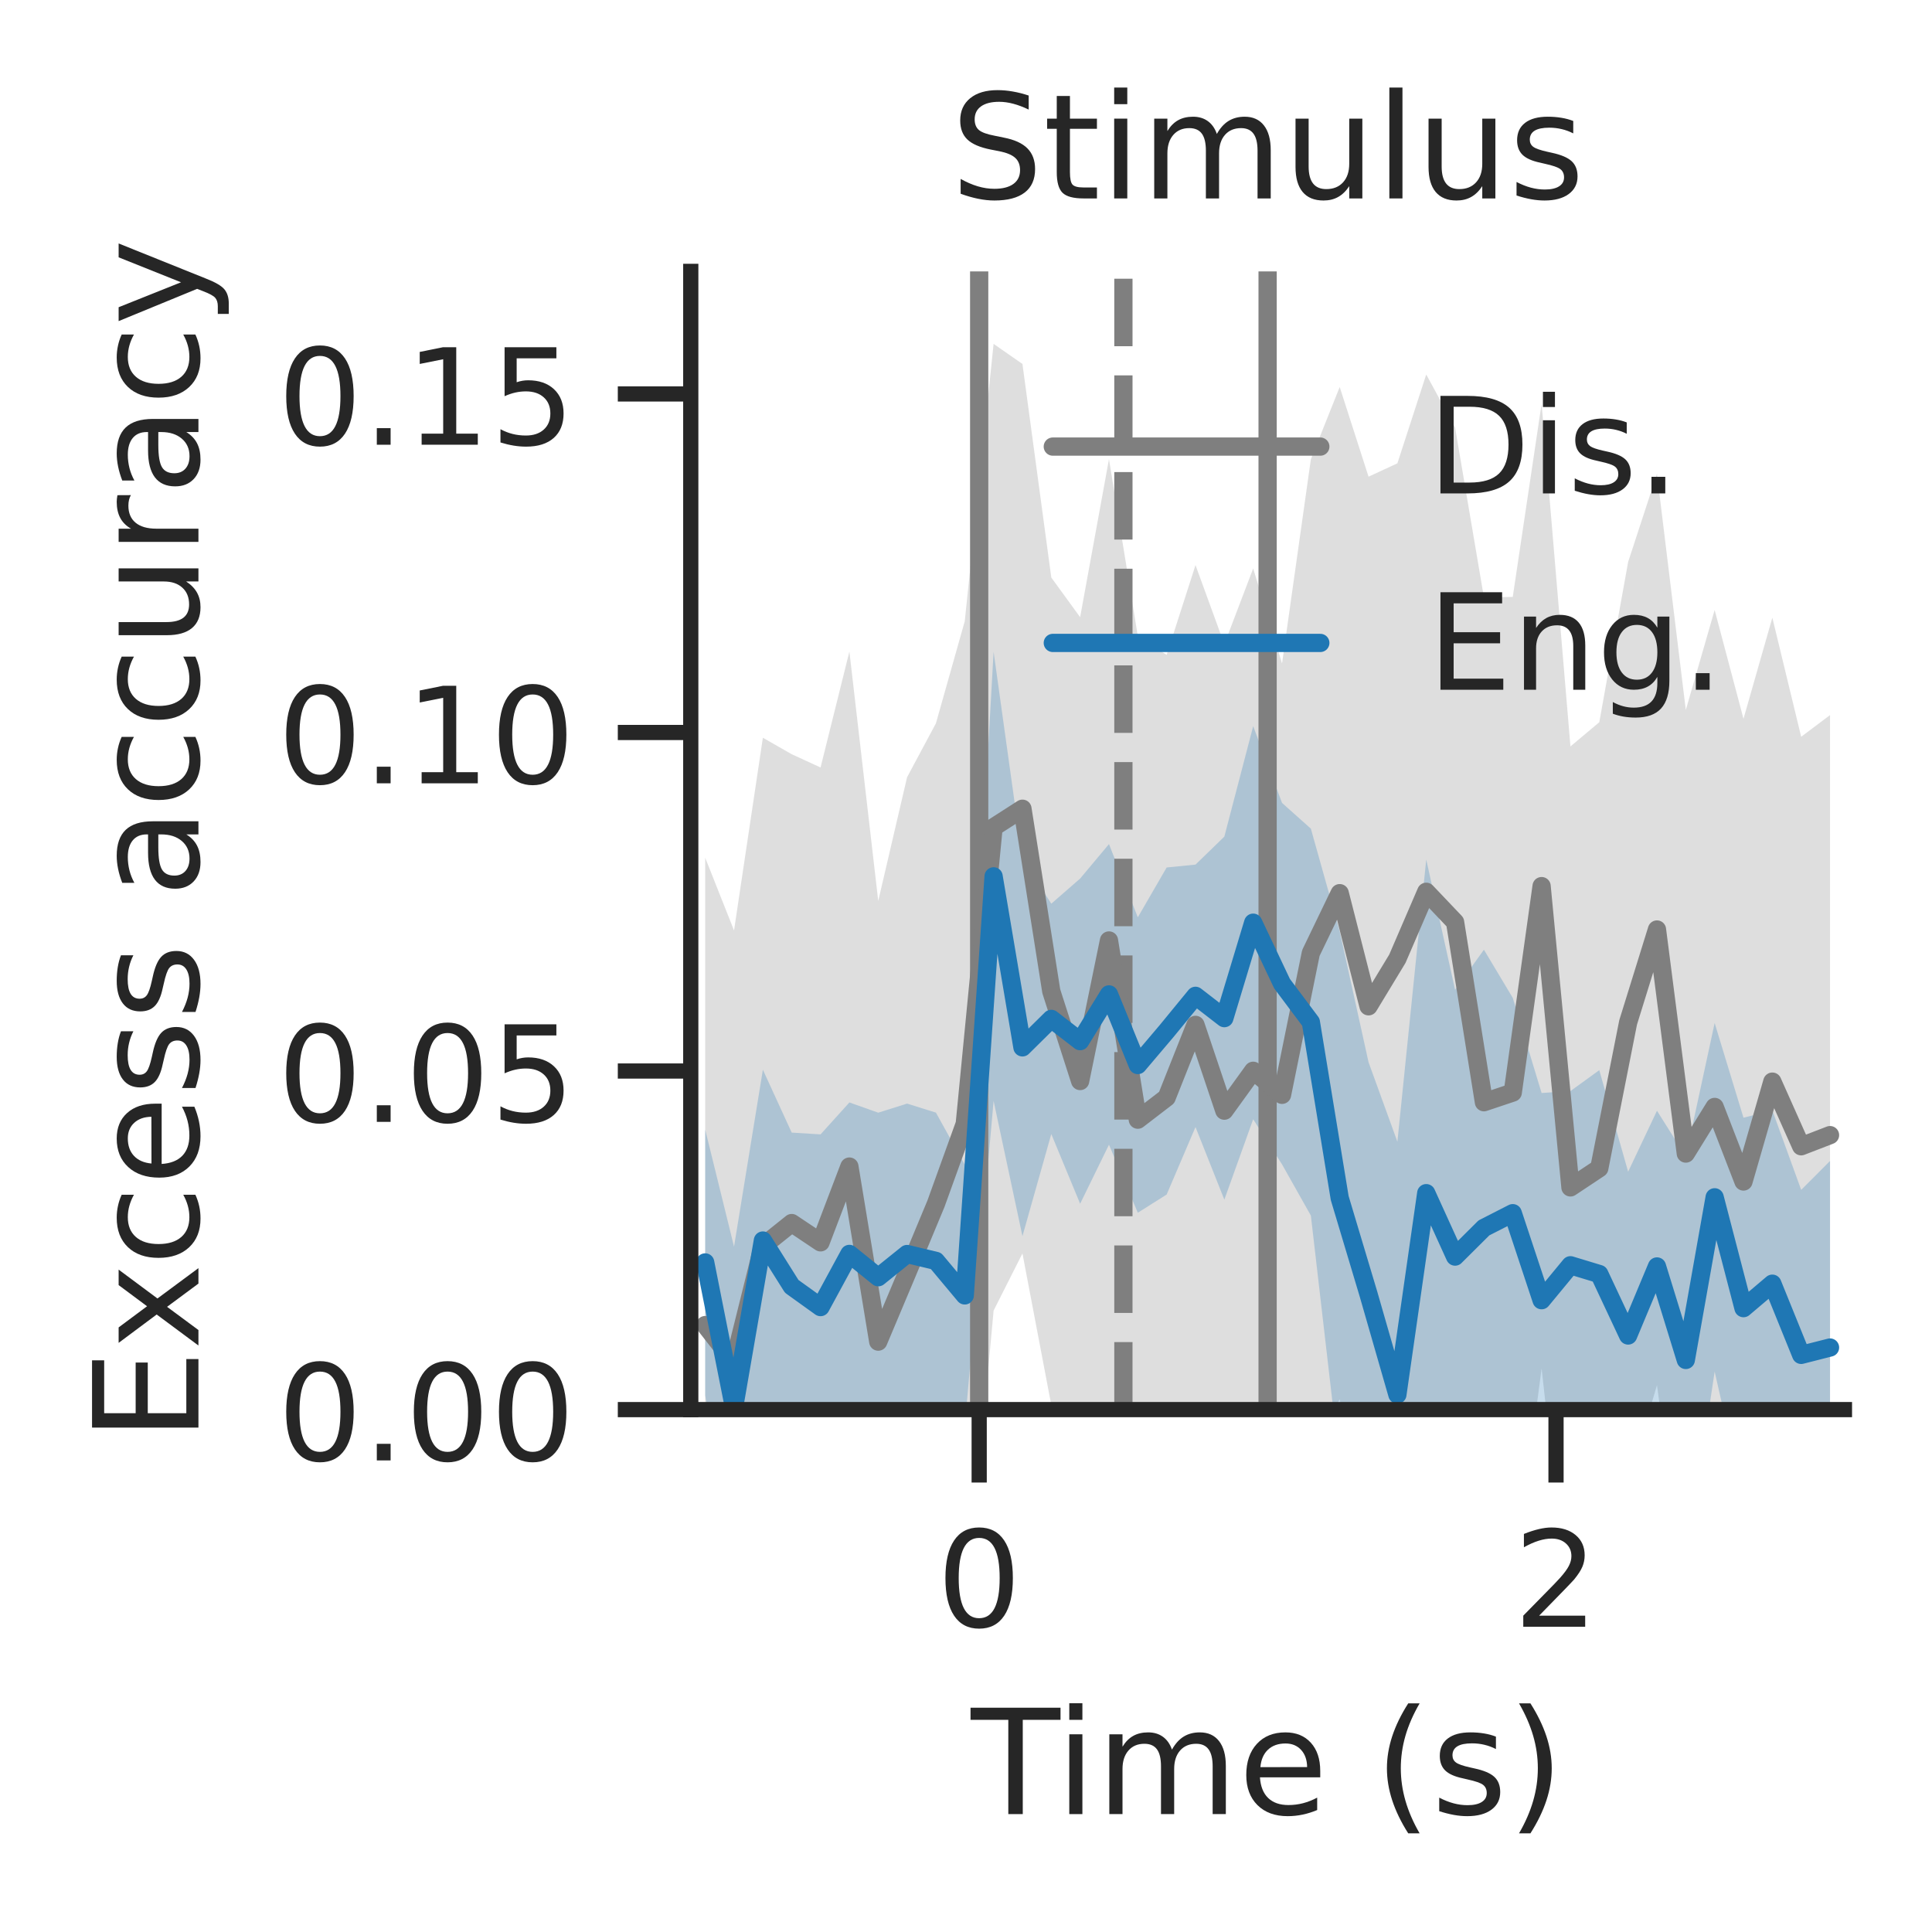
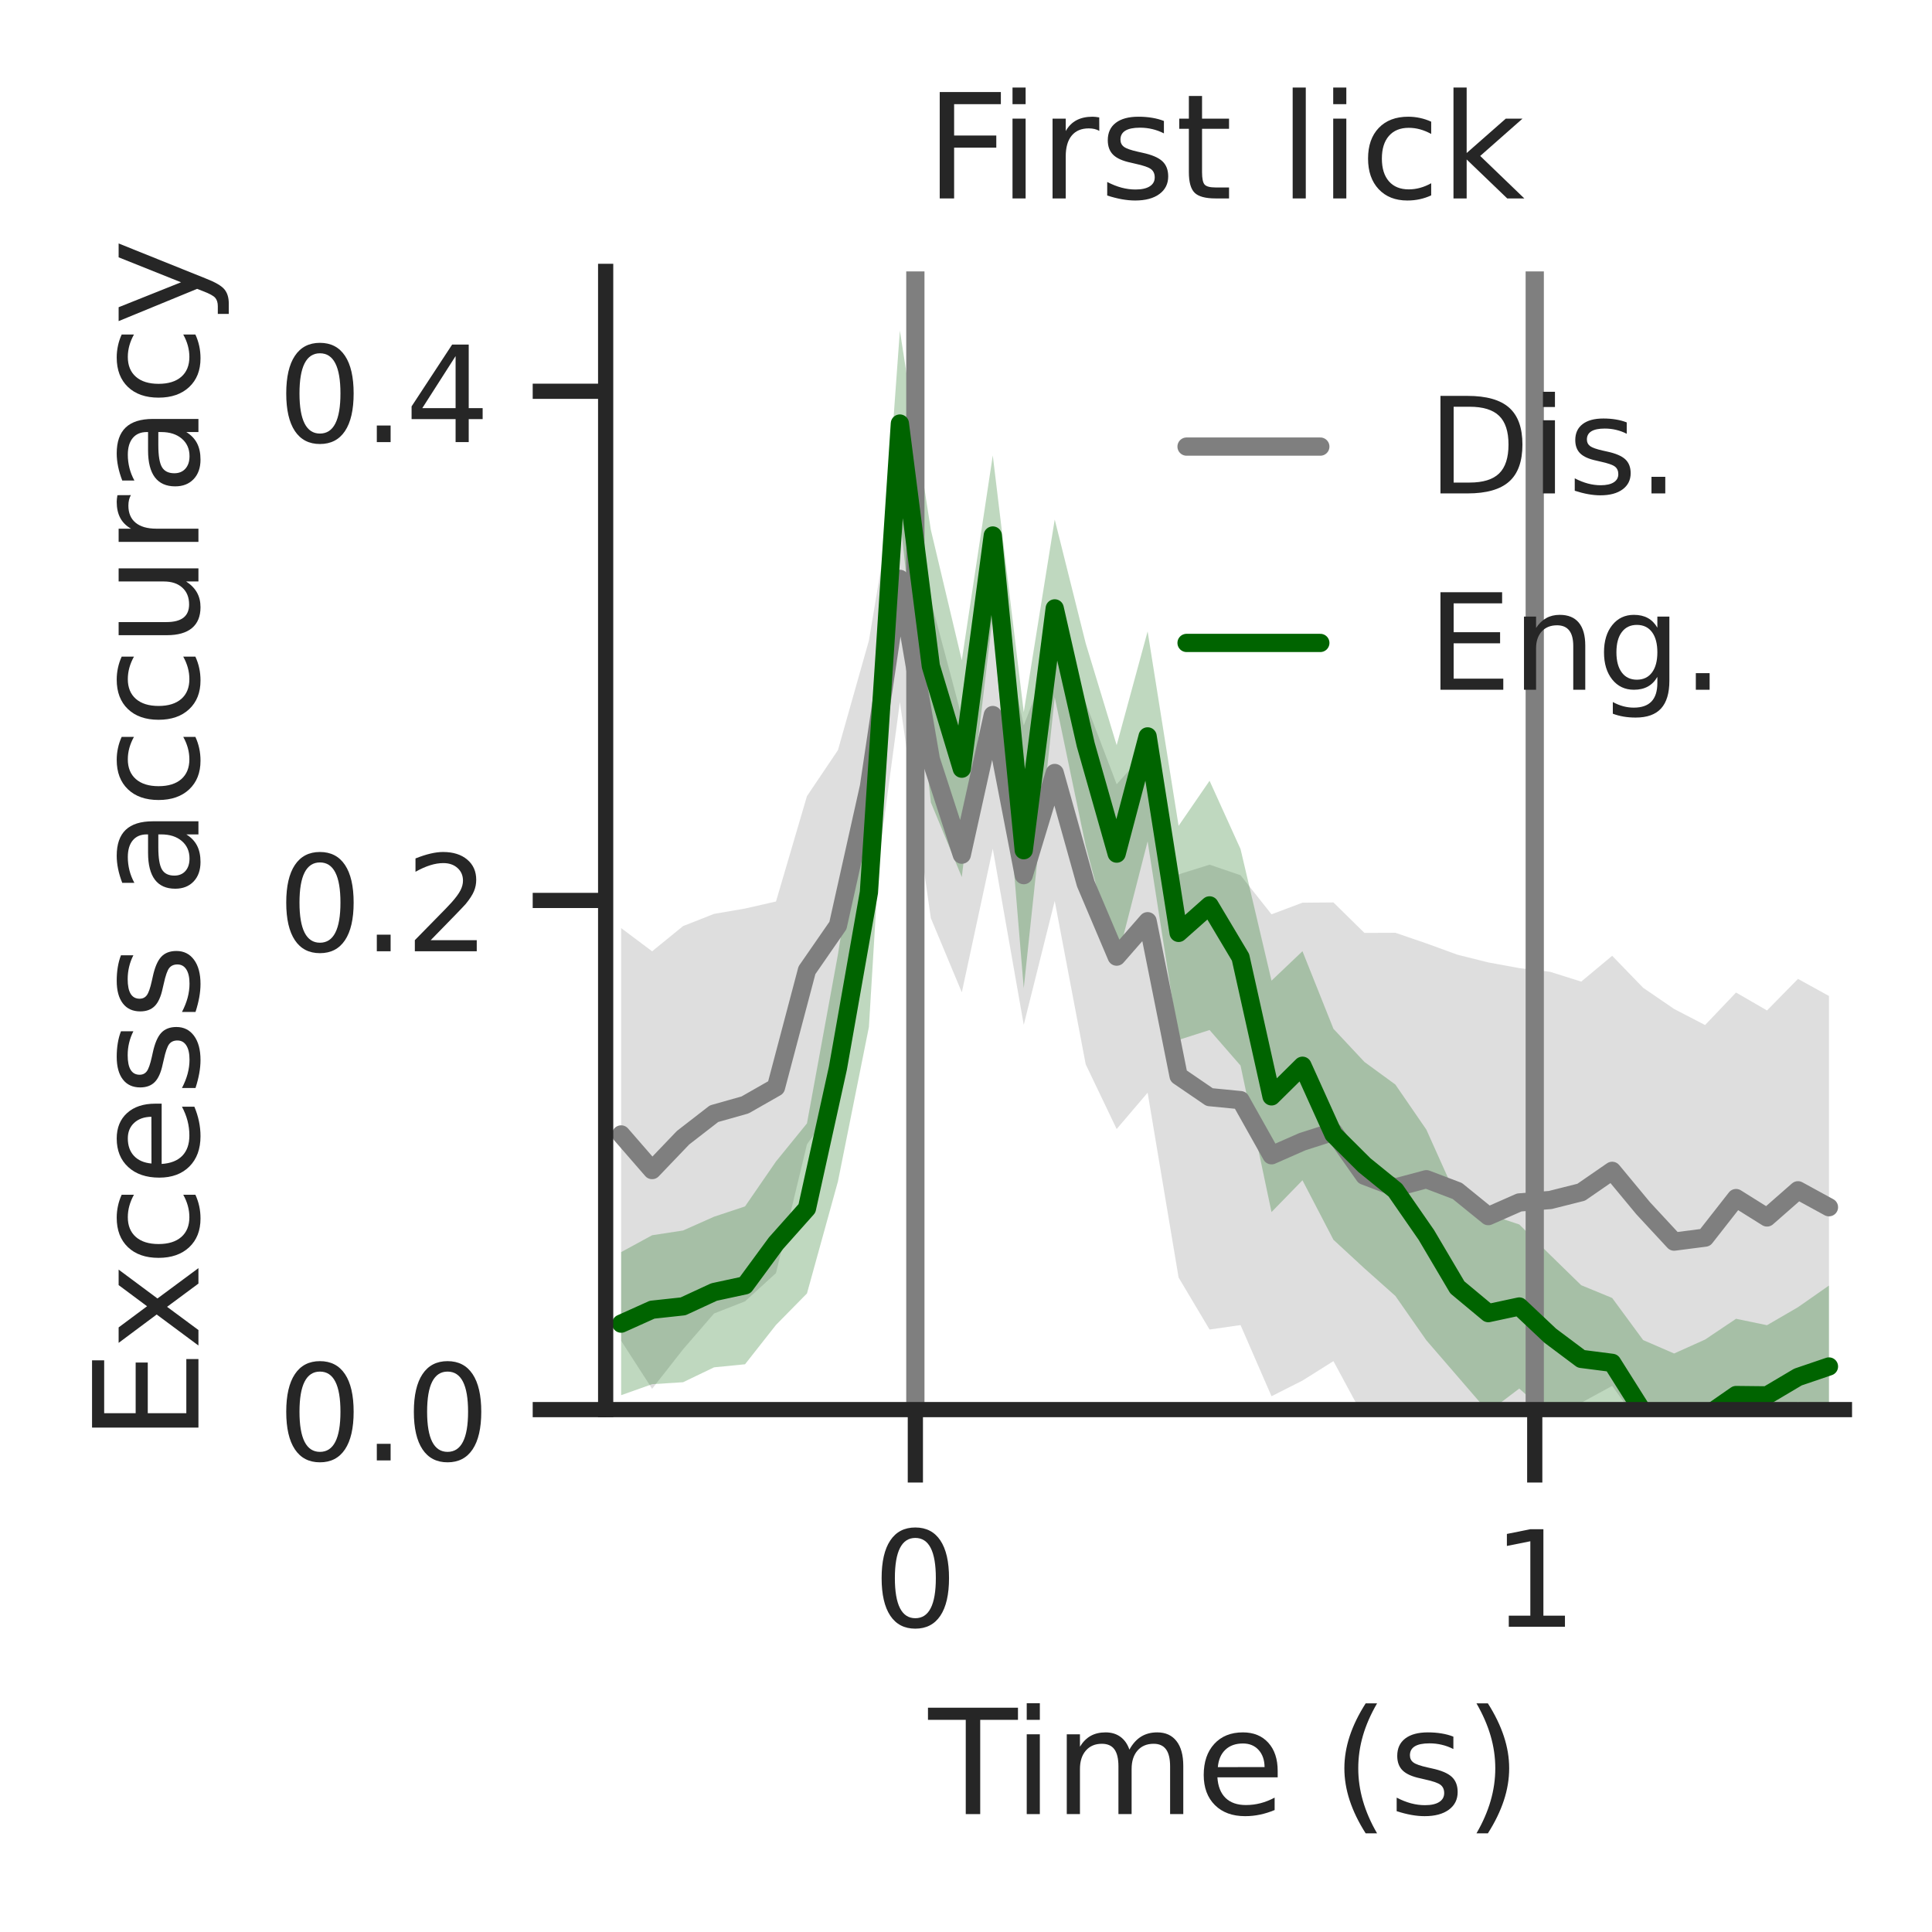
<svg xmlns="http://www.w3.org/2000/svg" xmlns:xlink="http://www.w3.org/1999/xlink" width="158.88pt" height="158.88pt" viewBox="0 0 158.88 158.88" version="1.1">
  <defs>
    <style type="text/css">*{stroke-linejoin: round; stroke-linecap: butt}</style>
  </defs>
  <g id="figure_1">
    <g id="patch_1">
      <path d="M 0 158.88  L 158.88 158.88  L 158.88 0  L 0 0  z " style="fill: #ffffff" />
    </g>
    <g id="axes_1">
      <g id="patch_2">
-         <path d="M 56.806 115.92  L 151.68 115.92  L 151.68 22.318  L 56.806 22.318  z " style="fill: #ffffff" />
+         <path d="M 49.807 115.92  L 151.68 115.92  L 151.68 22.318  L 49.807 22.318  z " style="fill: #ffffff" />
      </g>
      <g id="matplotlib.axis_1">
        <g id="xtick_1">
          <g id="line2d_1">
            <defs>
-               <path id="m1f4d0ebee4" d="M 0 0  L 0 6  " style="stroke: #262626; stroke-width: 1.25" />
-             </defs>
-             <g>
-               <use xlink:href="#m1f4d0ebee4" x="80.524" y="115.92" style="fill: #262626; stroke: #262626; stroke-width: 1.25" />
+               <path id="md391e6b857" d="M 0 0  L 0 6  " style="stroke: #262626; stroke-width: 1.25" />
+             </defs>
+             <g>
+               <use xlink:href="#md391e6b857" x="75.275" y="115.92" style="fill: #262626; stroke: #262626; stroke-width: 1.25" />
            </g>
          </g>
          <g id="text_1">
-             <g style="fill: #262626" transform="translate(77.02496 133.7781) scale(0.11 -0.11)">
+             <g style="fill: #262626" transform="translate(71.7759 133.7781) scale(0.11 -0.11)">
              <defs>
                <path id="DejaVuSans-30" d="M 2034 4250  Q 1547 4250 1301 3770  Q 1056 3291 1056 2328  Q 1056 1369 1301 889  Q 1547 409 2034 409  Q 2525 409 2770 889  Q 3016 1369 3016 2328  Q 3016 3291 2770 3770  Q 2525 4250 2034 4250  z M 2034 4750  Q 2819 4750 3233 4129  Q 3647 3509 3647 2328  Q 3647 1150 3233 529  Q 2819 -91 2034 -91  Q 1250 -91 836 529  Q 422 1150 422 2328  Q 422 3509 836 4129  Q 1250 4750 2034 4750  z " transform="scale(0.015625)" />
              </defs>
              <use xlink:href="#DejaVuSans-30" />
            </g>
          </g>
        </g>
        <g id="xtick_2">
          <g id="line2d_2">
            <g>
-               <use xlink:href="#m1f4d0ebee4" x="127.961" y="115.92" style="fill: #262626; stroke: #262626; stroke-width: 1.25" />
+               <use xlink:href="#md391e6b857" x="126.211" y="115.92" style="fill: #262626; stroke: #262626; stroke-width: 1.25" />
            </g>
          </g>
          <g id="text_2">
-             <g style="fill: #262626" transform="translate(124.4617 133.7781) scale(0.11 -0.11)">
-               <defs>
-                 <path id="DejaVuSans-32" d="M 1228 531  L 3431 531  L 3431 0  L 469 0  L 469 531  Q 828 903 1448 1529  Q 2069 2156 2228 2338  Q 2531 2678 2651 2914  Q 2772 3150 2772 3378  Q 2772 3750 2511 3984  Q 2250 4219 1831 4219  Q 1534 4219 1204 4116  Q 875 4013 500 3803  L 500 4441  Q 881 4594 1212 4672  Q 1544 4750 1819 4750  Q 2544 4750 2975 4387  Q 3406 4025 3406 3419  Q 3406 3131 3298 2873  Q 3191 2616 2906 2266  Q 2828 2175 2409 1742  Q 1991 1309 1228 531  z " transform="scale(0.015625)" />
-               </defs>
-               <use xlink:href="#DejaVuSans-32" />
+             <g style="fill: #262626" transform="translate(122.7121 133.7781) scale(0.11 -0.11)">
+               <defs>
+                 <path id="DejaVuSans-31" d="M 794 531  L 1825 531  L 1825 4091  L 703 3866  L 703 4441  L 1819 4666  L 2450 4666  L 2450 531  L 3481 531  L 3481 0  L 794 0  L 794 531  z " transform="scale(0.015625)" />
+               </defs>
+               <use xlink:href="#DejaVuSans-31" />
            </g>
          </g>
        </g>
        <g id="text_3">
-           <g style="fill: #262626" transform="translate(79.84804 149.1839) scale(0.12 -0.12)">
+           <g style="fill: #262626" transform="translate(76.34867 149.1839) scale(0.12 -0.12)">
            <defs>
              <path id="DejaVuSans-54" d="M -19 4666  L 3928 4666  L 3928 4134  L 2272 4134  L 2272 0  L 1638 0  L 1638 4134  L -19 4134  L -19 4666  z " transform="scale(0.015625)" />
              <path id="DejaVuSans-69" d="M 603 3500  L 1178 3500  L 1178 0  L 603 0  L 603 3500  z M 603 4863  L 1178 4863  L 1178 4134  L 603 4134  L 603 4863  z " transform="scale(0.015625)" />
              <path id="DejaVuSans-6d" d="M 3328 2828  Q 3544 3216 3844 3400  Q 4144 3584 4550 3584  Q 5097 3584 5394 3201  Q 5691 2819 5691 2113  L 5691 0  L 5113 0  L 5113 2094  Q 5113 2597 4934 2840  Q 4756 3084 4391 3084  Q 3944 3084 3684 2787  Q 3425 2491 3425 1978  L 3425 0  L 2847 0  L 2847 2094  Q 2847 2600 2669 2842  Q 2491 3084 2119 3084  Q 1678 3084 1418 2786  Q 1159 2488 1159 1978  L 1159 0  L 581 0  L 581 3500  L 1159 3500  L 1159 2956  Q 1356 3278 1631 3431  Q 1906 3584 2284 3584  Q 2666 3584 2933 3390  Q 3200 3197 3328 2828  z " transform="scale(0.015625)" />
              <path id="DejaVuSans-65" d="M 3597 1894  L 3597 1613  L 953 1613  Q 991 1019 1311 708  Q 1631 397 2203 397  Q 2534 397 2845 478  Q 3156 559 3463 722  L 3463 178  Q 3153 47 2828 -22  Q 2503 -91 2169 -91  Q 1331 -91 842 396  Q 353 884 353 1716  Q 353 2575 817 3079  Q 1281 3584 2069 3584  Q 2775 3584 3186 3129  Q 3597 2675 3597 1894  z M 3022 2063  Q 3016 2534 2758 2815  Q 2500 3097 2075 3097  Q 1594 3097 1305 2825  Q 1016 2553 972 2059  L 3022 2063  z " transform="scale(0.015625)" />
              <path id="DejaVuSans-20" transform="scale(0.015625)" />
              <path id="DejaVuSans-28" d="M 1984 4856  Q 1566 4138 1362 3434  Q 1159 2731 1159 2009  Q 1159 1288 1364 580  Q 1569 -128 1984 -844  L 1484 -844  Q 1016 -109 783 600  Q 550 1309 550 2009  Q 550 2706 781 3412  Q 1013 4119 1484 4856  L 1984 4856  z " transform="scale(0.015625)" />
              <path id="DejaVuSans-73" d="M 2834 3397  L 2834 2853  Q 2591 2978 2328 3040  Q 2066 3103 1784 3103  Q 1356 3103 1142 2972  Q 928 2841 928 2578  Q 928 2378 1081 2264  Q 1234 2150 1697 2047  L 1894 2003  Q 2506 1872 2764 1633  Q 3022 1394 3022 966  Q 3022 478 2636 193  Q 2250 -91 1575 -91  Q 1294 -91 989 -36  Q 684 19 347 128  L 347 722  Q 666 556 975 473  Q 1284 391 1588 391  Q 1994 391 2212 530  Q 2431 669 2431 922  Q 2431 1156 2273 1281  Q 2116 1406 1581 1522  L 1381 1569  Q 847 1681 609 1914  Q 372 2147 372 2553  Q 372 3047 722 3315  Q 1072 3584 1716 3584  Q 2034 3584 2315 3537  Q 2597 3491 2834 3397  z " transform="scale(0.015625)" />
              <path id="DejaVuSans-29" d="M 513 4856  L 1013 4856  Q 1481 4119 1714 3412  Q 1947 2706 1947 2009  Q 1947 1309 1714 600  Q 1481 -109 1013 -844  L 513 -844  Q 928 -128 1133 580  Q 1338 1288 1338 2009  Q 1338 2731 1133 3434  Q 928 4138 513 4856  z " transform="scale(0.015625)" />
            </defs>
            <use xlink:href="#DejaVuSans-54" />
            <use xlink:href="#DejaVuSans-69" transform="translate(57.95898 0)" />
            <use xlink:href="#DejaVuSans-6d" transform="translate(85.74219 0)" />
            <use xlink:href="#DejaVuSans-65" transform="translate(183.1543 0)" />
            <use xlink:href="#DejaVuSans-20" transform="translate(244.6777 0)" />
            <use xlink:href="#DejaVuSans-28" transform="translate(276.4648 0)" />
            <use xlink:href="#DejaVuSans-73" transform="translate(315.4785 0)" />
            <use xlink:href="#DejaVuSans-29" transform="translate(367.5781 0)" />
          </g>
        </g>
      </g>
      <g id="matplotlib.axis_2">
        <g id="ytick_1">
          <g id="line2d_3">
            <defs>
-               <path id="m18b8940dee" d="M 0 0  L -6 0  " style="stroke: #262626; stroke-width: 1.25" />
-             </defs>
-             <g>
-               <use xlink:href="#m18b8940dee" x="56.806" y="115.92" style="fill: #262626; stroke: #262626; stroke-width: 1.25" />
+               <path id="mc7478ef26b" d="M 0 0  L -6 0  " style="stroke: #262626; stroke-width: 1.25" />
+             </defs>
+             <g>
+               <use xlink:href="#mc7478ef26b" x="49.807" y="115.92" style="fill: #262626; stroke: #262626; stroke-width: 1.25" />
            </g>
          </g>
          <g id="text_4">
            <g style="fill: #262626" transform="translate(22.81375 120.099) scale(0.11 -0.11)">
              <defs>
                <path id="DejaVuSans-2e" d="M 684 794  L 1344 794  L 1344 0  L 684 0  L 684 794  z " transform="scale(0.015625)" />
              </defs>
              <use xlink:href="#DejaVuSans-30" />
              <use xlink:href="#DejaVuSans-2e" transform="translate(63.62305 0)" />
              <use xlink:href="#DejaVuSans-30" transform="translate(95.41016 0)" />
-               <use xlink:href="#DejaVuSans-30" transform="translate(159.0332 0)" />
            </g>
          </g>
        </g>
        <g id="ytick_2">
          <g id="line2d_4">
            <g>
-               <use xlink:href="#m18b8940dee" x="56.806" y="88.078" style="fill: #262626; stroke: #262626; stroke-width: 1.25" />
+               <use xlink:href="#mc7478ef26b" x="49.807" y="74.049" style="fill: #262626; stroke: #262626; stroke-width: 1.25" />
            </g>
          </g>
          <g id="text_5">
-             <g style="fill: #262626" transform="translate(22.81375 92.25722) scale(0.11 -0.11)">
-               <defs>
-                 <path id="DejaVuSans-35" d="M 691 4666  L 3169 4666  L 3169 4134  L 1269 4134  L 1269 2991  Q 1406 3038 1543 3061  Q 1681 3084 1819 3084  Q 2600 3084 3056 2656  Q 3513 2228 3513 1497  Q 3513 744 3044 326  Q 2575 -91 1722 -91  Q 1428 -91 1123 -41  Q 819 9 494 109  L 494 744  Q 775 591 1075 516  Q 1375 441 1709 441  Q 2250 441 2565 725  Q 2881 1009 2881 1497  Q 2881 1984 2565 2268  Q 2250 2553 1709 2553  Q 1456 2553 1204 2497  Q 953 2441 691 2322  L 691 4666  z " transform="scale(0.015625)" />
+             <g style="fill: #262626" transform="translate(22.81375 78.22825) scale(0.11 -0.11)">
+               <defs>
+                 <path id="DejaVuSans-32" d="M 1228 531  L 3431 531  L 3431 0  L 469 0  L 469 531  Q 828 903 1448 1529  Q 2069 2156 2228 2338  Q 2531 2678 2651 2914  Q 2772 3150 2772 3378  Q 2772 3750 2511 3984  Q 2250 4219 1831 4219  Q 1534 4219 1204 4116  Q 875 4013 500 3803  L 500 4441  Q 881 4594 1212 4672  Q 1544 4750 1819 4750  Q 2544 4750 2975 4387  Q 3406 4025 3406 3419  Q 3406 3131 3298 2873  Q 3191 2616 2906 2266  Q 2828 2175 2409 1742  Q 1991 1309 1228 531  z " transform="scale(0.015625)" />
              </defs>
              <use xlink:href="#DejaVuSans-30" />
              <use xlink:href="#DejaVuSans-2e" transform="translate(63.62305 0)" />
-               <use xlink:href="#DejaVuSans-30" transform="translate(95.41016 0)" />
-               <use xlink:href="#DejaVuSans-35" transform="translate(159.0332 0)" />
+               <use xlink:href="#DejaVuSans-32" transform="translate(95.41016 0)" />
            </g>
          </g>
        </g>
        <g id="ytick_3">
          <g id="line2d_5">
            <g>
-               <use xlink:href="#m18b8940dee" x="56.806" y="60.236" style="fill: #262626; stroke: #262626; stroke-width: 1.25" />
+               <use xlink:href="#mc7478ef26b" x="49.807" y="32.178" style="fill: #262626; stroke: #262626; stroke-width: 1.25" />
            </g>
          </g>
          <g id="text_6">
-             <g style="fill: #262626" transform="translate(22.81375 64.41546) scale(0.11 -0.11)">
-               <defs>
-                 <path id="DejaVuSans-31" d="M 794 531  L 1825 531  L 1825 4091  L 703 3866  L 703 4441  L 1819 4666  L 2450 4666  L 2450 531  L 3481 531  L 3481 0  L 794 0  L 794 531  z " transform="scale(0.015625)" />
+             <g style="fill: #262626" transform="translate(22.81375 36.35753) scale(0.11 -0.11)">
+               <defs>
+                 <path id="DejaVuSans-34" d="M 2419 4116  L 825 1625  L 2419 1625  L 2419 4116  z M 2253 4666  L 3047 4666  L 3047 1625  L 3713 1625  L 3713 1100  L 3047 1100  L 3047 0  L 2419 0  L 2419 1100  L 313 1100  L 313 1709  L 2253 4666  z " transform="scale(0.015625)" />
              </defs>
              <use xlink:href="#DejaVuSans-30" />
              <use xlink:href="#DejaVuSans-2e" transform="translate(63.62305 0)" />
-               <use xlink:href="#DejaVuSans-31" transform="translate(95.41016 0)" />
-               <use xlink:href="#DejaVuSans-30" transform="translate(159.0332 0)" />
-             </g>
-           </g>
-         </g>
-         <g id="ytick_4">
-           <g id="line2d_6">
-             <g>
-               <use xlink:href="#m18b8940dee" x="56.806" y="32.395" style="fill: #262626; stroke: #262626; stroke-width: 1.25" />
-             </g>
-           </g>
-           <g id="text_7">
-             <g style="fill: #262626" transform="translate(22.81375 36.5737) scale(0.11 -0.11)">
-               <use xlink:href="#DejaVuSans-30" />
-               <use xlink:href="#DejaVuSans-2e" transform="translate(63.62305 0)" />
-               <use xlink:href="#DejaVuSans-31" transform="translate(95.41016 0)" />
-               <use xlink:href="#DejaVuSans-35" transform="translate(159.0332 0)" />
-             </g>
-           </g>
-         </g>
-         <g id="text_8">
+               <use xlink:href="#DejaVuSans-34" transform="translate(95.41016 0)" />
+             </g>
+           </g>
+         </g>
+         <g id="text_7">
          <g style="fill: #262626" transform="translate(16.31812 118.5768) rotate(-90) scale(0.12 -0.12)">
            <defs>
              <path id="DejaVuSans-45" d="M 628 4666  L 3578 4666  L 3578 4134  L 1259 4134  L 1259 2753  L 3481 2753  L 3481 2222  L 1259 2222  L 1259 531  L 3634 531  L 3634 0  L 628 0  L 628 4666  z " transform="scale(0.015625)" />
              <path id="DejaVuSans-78" d="M 3513 3500  L 2247 1797  L 3578 0  L 2900 0  L 1881 1375  L 863 0  L 184 0  L 1544 1831  L 300 3500  L 978 3500  L 1906 2253  L 2834 3500  L 3513 3500  z " transform="scale(0.015625)" />
              <path id="DejaVuSans-63" d="M 3122 3366  L 3122 2828  Q 2878 2963 2633 3030  Q 2388 3097 2138 3097  Q 1578 3097 1268 2742  Q 959 2388 959 1747  Q 959 1106 1268 751  Q 1578 397 2138 397  Q 2388 397 2633 464  Q 2878 531 3122 666  L 3122 134  Q 2881 22 2623 -34  Q 2366 -91 2075 -91  Q 1284 -91 818 406  Q 353 903 353 1747  Q 353 2603 823 3093  Q 1294 3584 2113 3584  Q 2378 3584 2631 3529  Q 2884 3475 3122 3366  z " transform="scale(0.015625)" />
              <path id="DejaVuSans-61" d="M 2194 1759  Q 1497 1759 1228 1600  Q 959 1441 959 1056  Q 959 750 1161 570  Q 1363 391 1709 391  Q 2188 391 2477 730  Q 2766 1069 2766 1631  L 2766 1759  L 2194 1759  z M 3341 1997  L 3341 0  L 2766 0  L 2766 531  Q 2569 213 2275 61  Q 1981 -91 1556 -91  Q 1019 -91 701 211  Q 384 513 384 1019  Q 384 1609 779 1909  Q 1175 2209 1959 2209  L 2766 2209  L 2766 2266  Q 2766 2663 2505 2880  Q 2244 3097 1772 3097  Q 1472 3097 1187 3025  Q 903 2953 641 2809  L 641 3341  Q 956 3463 1253 3523  Q 1550 3584 1831 3584  Q 2591 3584 2966 3190  Q 3341 2797 3341 1997  z " transform="scale(0.015625)" />
              <path id="DejaVuSans-75" d="M 544 1381  L 544 3500  L 1119 3500  L 1119 1403  Q 1119 906 1312 657  Q 1506 409 1894 409  Q 2359 409 2629 706  Q 2900 1003 2900 1516  L 2900 3500  L 3475 3500  L 3475 0  L 2900 0  L 2900 538  Q 2691 219 2414 64  Q 2138 -91 1772 -91  Q 1169 -91 856 284  Q 544 659 544 1381  z M 1991 3584  L 1991 3584  z " transform="scale(0.015625)" />
              <path id="DejaVuSans-72" d="M 2631 2963  Q 2534 3019 2420 3045  Q 2306 3072 2169 3072  Q 1681 3072 1420 2755  Q 1159 2438 1159 1844  L 1159 0  L 581 0  L 581 3500  L 1159 3500  L 1159 2956  Q 1341 3275 1631 3429  Q 1922 3584 2338 3584  Q 2397 3584 2469 3576  Q 2541 3569 2628 3553  L 2631 2963  z " transform="scale(0.015625)" />
              <path id="DejaVuSans-79" d="M 2059 -325  Q 1816 -950 1584 -1140  Q 1353 -1331 966 -1331  L 506 -1331  L 506 -850  L 844 -850  Q 1081 -850 1212 -737  Q 1344 -625 1503 -206  L 1606 56  L 191 3500  L 800 3500  L 1894 763  L 2988 3500  L 3597 3500  L 2059 -325  z " transform="scale(0.015625)" />
            </defs>
            <use xlink:href="#DejaVuSans-45" />
            <use xlink:href="#DejaVuSans-78" transform="translate(63.18359 0)" />
            <use xlink:href="#DejaVuSans-63" transform="translate(120.6133 0)" />
            <use xlink:href="#DejaVuSans-65" transform="translate(175.5938 0)" />
            <use xlink:href="#DejaVuSans-73" transform="translate(237.1172 0)" />
            <use xlink:href="#DejaVuSans-73" transform="translate(289.2168 0)" />
            <use xlink:href="#DejaVuSans-20" transform="translate(341.3164 0)" />
            <use xlink:href="#DejaVuSans-61" transform="translate(373.1035 0)" />
            <use xlink:href="#DejaVuSans-63" transform="translate(434.3828 0)" />
            <use xlink:href="#DejaVuSans-63" transform="translate(489.3633 0)" />
            <use xlink:href="#DejaVuSans-75" transform="translate(544.3438 0)" />
            <use xlink:href="#DejaVuSans-72" transform="translate(607.7227 0)" />
            <use xlink:href="#DejaVuSans-61" transform="translate(648.8359 0)" />
            <use xlink:href="#DejaVuSans-63" transform="translate(710.1152 0)" />
            <use xlink:href="#DejaVuSans-79" transform="translate(765.0957 0)" />
          </g>
        </g>
      </g>
      <g id="FillBetweenPolyCollection_1">
-         <path d="M 57.992 70.535  L 57.992 147.403  L 60.364 147.497  L 62.736 144.287  L 65.107 139.135  L 67.479 141.214  L 69.851 138.285  L 72.223 146.572  L 74.595 145.47  L 76.967 138.511  L 79.338 133.764  L 81.71 107.777  L 84.082 103.079  L 86.454 115.547  L 88.826 127.045  L 91.198 116.922  L 93.569 131.846  L 95.941 126.658  L 98.313 122.09  L 100.685 129.694  L 103.057 129.363  L 105.429 125.504  L 107.8 118.974  L 110.172 115.075  L 112.544 126.307  L 114.916 119.576  L 117.288 115.874  L 119.66 116.509  L 122.032 132.154  L 124.403 130.612  L 126.775 112.533  L 129.147 133.91  L 131.519 132.75  L 133.891 121.942  L 136.263 113.913  L 138.634 131.343  L 141.006 131.896  L 143.378 135.212  L 145.75 127.101  L 148.122 127.939  L 150.494 127.889  L 150.494 58.806  L 150.494 58.806  L 148.122 60.589  L 145.75 50.797  L 143.378 59.111  L 141.006 50.164  L 138.634 58.385  L 136.263 38.964  L 133.891 46.214  L 131.519 59.393  L 129.147 61.384  L 126.775 33.207  L 124.403 49.086  L 122.032 49.133  L 119.66 35.154  L 117.288 30.798  L 114.916 38.103  L 112.544 39.201  L 110.172 31.826  L 107.8 37.768  L 105.429 54.561  L 103.057 46.748  L 100.685 52.979  L 98.313 46.474  L 95.941 53.855  L 93.569 52.31  L 91.198 37.759  L 88.826 50.755  L 86.454 47.494  L 84.082 29.932  L 81.71 28.279  L 79.338 51.088  L 76.967 59.484  L 74.595 63.916  L 72.223 74.088  L 69.851 53.582  L 67.479 63.115  L 65.107 62.024  L 62.736 60.668  L 60.364 76.517  L 57.992 70.535  z " clip-path="url(#p8d780cfa5c)" style="fill: #7f7f7f; fill-opacity: 0.25" />
+         <path d="M 51.081 76.321  L 51.081 110.26  L 53.627 114.211  L 56.174 110.962  L 58.721 108.017  L 61.268 107.019  L 63.815 104.695  L 66.361 94.109  L 68.908 90.531  L 71.455 76.738  L 74.002 57.733  L 76.549 75.503  L 79.095 81.606  L 81.642 69.798  L 84.189 84.278  L 86.736 74.09  L 89.283 87.523  L 91.83 92.848  L 94.376 89.858  L 96.923 105.057  L 99.47 109.336  L 102.017 108.968  L 104.564 114.821  L 107.11 113.534  L 109.657 111.933  L 112.204 116.658  L 114.751 118.602  L 117.298 116.368  L 119.844 117.377  L 122.391 120.869  L 124.938 118.156  L 127.485 117.447  L 130.032 115.361  L 132.578 113.972  L 135.125 117.485  L 137.672 121.236  L 140.219 119.258  L 142.766 115.429  L 145.312 117.139  L 147.859 115.271  L 150.406 116.649  L 150.406 81.905  L 150.406 81.905  L 147.859 80.5  L 145.312 83.097  L 142.766 81.621  L 140.219 84.295  L 137.672 82.974  L 135.125 81.231  L 132.578 78.601  L 130.032 80.724  L 127.485 79.92  L 124.938 79.613  L 122.391 79.146  L 119.844 78.508  L 117.298 77.58  L 114.751 76.708  L 112.204 76.718  L 109.657 74.213  L 107.11 74.234  L 104.564 75.19  L 102.017 71.975  L 99.47 71.107  L 96.923 71.905  L 94.376 61.656  L 91.83 64.491  L 89.283 57.806  L 86.736 53.043  L 84.189 59.658  L 81.642 47.806  L 79.095 58.963  L 76.549 49.385  L 74.002 37.473  L 71.455 52.68  L 68.908 61.69  L 66.361 65.472  L 63.815 74.136  L 61.268 74.715  L 58.721 75.154  L 56.174 76.157  L 53.627 78.232  L 51.081 76.321  z " clip-path="url(#pb089429d5c)" style="fill: #7f7f7f; fill-opacity: 0.25" />
      </g>
      <g id="FillBetweenPolyCollection_2">
-         <path d="M 57.992 92.89  L 57.992 114.744  L 60.364 129  L 62.736 116.06  L 65.107 118.43  L 67.479 121.69  L 69.851 115.574  L 72.223 118.563  L 74.595 115.495  L 76.967 115.886  L 79.338 117.28  L 81.71 90.537  L 84.082 101.655  L 86.454 93.26  L 88.826 98.991  L 91.198 94.136  L 93.569 99.731  L 95.941 98.234  L 98.313 92.684  L 100.685 98.655  L 103.057 92.041  L 105.429 95.754  L 107.8 99.964  L 110.172 120.455  L 112.544 125.528  L 114.916 135.482  L 117.288 125.558  L 119.66 125.276  L 122.032 123.852  L 124.403 117.474  L 126.775 123.962  L 129.147 118.376  L 131.519 121.535  L 133.891 123.295  L 136.263 116.952  L 138.634 128.57  L 141.006 112.793  L 143.378 123.236  L 145.75 119.815  L 148.122 124.988  L 150.494 126.158  L 150.494 95.472  L 150.494 95.472  L 148.122 97.85  L 145.75 91.314  L 143.378 91.916  L 141.006 84.128  L 138.634 95.103  L 136.263 91.344  L 133.891 96.357  L 131.519 88.005  L 129.147 89.724  L 126.775 89.883  L 124.403 82.06  L 122.032 78.101  L 119.66 81.396  L 117.288 70.684  L 114.916 93.888  L 112.544 87.353  L 110.172 76.593  L 107.8 68.145  L 105.429 66.028  L 103.057 59.715  L 100.685 68.799  L 98.313 71.102  L 95.941 71.338  L 93.569 75.436  L 91.198 69.415  L 88.826 72.248  L 86.454 74.316  L 84.082 70.606  L 81.71 53.599  L 79.338 95.778  L 76.967 91.497  L 74.595 90.755  L 72.223 91.502  L 69.851 90.661  L 67.479 93.287  L 65.107 93.14  L 62.736 87.971  L 60.364 102.52  L 57.992 92.89  z " clip-path="url(#p8d780cfa5c)" style="fill: #1f77b4; fill-opacity: 0.25" />
+         <path d="M 51.081 102.968  L 51.081 114.734  L 53.627 113.829  L 56.174 113.668  L 58.721 112.444  L 61.268 112.192  L 63.815 108.956  L 66.361 106.368  L 68.908 97.162  L 71.455 84.457  L 74.002 42.471  L 76.549 65.987  L 79.095 72.127  L 81.642 50.621  L 84.189 81.263  L 86.736 57.339  L 89.283 69.561  L 91.83 79.116  L 94.376 69.193  L 96.923 85.519  L 99.47 84.705  L 102.017 87.629  L 104.564 99.676  L 107.11 97.062  L 109.657 101.954  L 112.204 104.305  L 114.751 106.575  L 117.298 110.221  L 119.844 113.168  L 122.391 116.12  L 124.938 114.189  L 127.485 116.477  L 130.032 117.808  L 132.578 117.412  L 135.125 122.031  L 137.672 124.621  L 140.219 122.824  L 142.766 120.994  L 145.312 120.519  L 147.859 118.983  L 150.406 119.029  L 150.406 105.719  L 150.406 105.719  L 147.859 107.498  L 145.312 108.98  L 142.766 108.451  L 140.219 110.16  L 137.672 111.305  L 135.125 110.201  L 132.578 106.739  L 130.032 105.691  L 127.485 103.206  L 124.938 100.694  L 122.391 99.853  L 119.844 98.567  L 117.298 92.895  L 114.751 89.191  L 112.204 87.328  L 109.657 84.605  L 107.11 78.224  L 104.564 80.646  L 102.017 69.824  L 99.47 64.208  L 96.923 67.914  L 94.376 51.924  L 91.83 61.28  L 89.283 52.902  L 86.736 42.723  L 84.189 58.572  L 81.642 37.452  L 79.095 54.301  L 76.549 43.572  L 74.002 27.19  L 71.455 62.322  L 68.908 78.497  L 66.361 92.383  L 63.815 95.514  L 61.268 99.211  L 58.721 100.057  L 56.174 101.19  L 53.627 101.582  L 51.081 102.968  z " clip-path="url(#pb089429d5c)" style="fill: #006400; fill-opacity: 0.25" />
+       </g>
+       <g id="line2d_6">
+         <path d="M 75.275 115.92  L 75.275 22.318  " clip-path="url(#pb089429d5c)" style="fill: none; stroke: #7f7f7f; stroke-width: 1.5; stroke-linecap: round" />
      </g>
      <g id="line2d_7">
-         <path d="M 80.524 115.92  L 80.524 22.318  " clip-path="url(#p8d780cfa5c)" style="fill: none; stroke: #7f7f7f; stroke-width: 1.5; stroke-linecap: round" />
+         <path d="M 126.211 115.92  L 126.211 22.318  " clip-path="url(#pb089429d5c)" style="fill: none; stroke: #7f7f7f; stroke-width: 1.5; stroke-linecap: round" />
      </g>
      <g id="line2d_8">
-         <path d="M 92.384 115.92  L 92.384 22.318  " clip-path="url(#p8d780cfa5c)" style="fill: none; stroke-dasharray: 5.55,2.4; stroke-dashoffset: 0; stroke: #7f7f7f; stroke-width: 1.5" />
+         <path d="M 51.081 93.291  L 53.627 96.221  L 56.174 93.559  L 58.721 91.586  L 61.268 90.867  L 63.815 89.415  L 66.361 79.79  L 68.908 76.11  L 71.455 64.709  L 74.002 47.603  L 76.549 62.444  L 79.095 70.284  L 81.642 58.802  L 84.189 71.968  L 86.736 63.567  L 89.283 72.664  L 91.83 78.669  L 94.376 75.757  L 96.923 88.481  L 99.47 90.222  L 102.017 90.471  L 104.564 95.005  L 107.11 93.884  L 109.657 93.073  L 112.204 96.688  L 114.751 97.655  L 117.298 96.974  L 119.844 97.942  L 122.391 100.008  L 124.938 98.885  L 127.485 98.684  L 130.032 98.043  L 132.578 96.286  L 135.125 99.358  L 137.672 102.105  L 140.219 101.777  L 142.766 98.525  L 145.312 100.118  L 147.859 97.885  L 150.406 99.277  " clip-path="url(#pb089429d5c)" style="fill: none; stroke: #7f7f7f; stroke-width: 1.5; stroke-linecap: round" />
      </g>
      <g id="line2d_9">
-         <path d="M 104.243 115.92  L 104.243 22.318  " clip-path="url(#p8d780cfa5c)" style="fill: none; stroke: #7f7f7f; stroke-width: 1.5; stroke-linecap: round" />
-       </g>
-       <g id="line2d_10">
-         <path d="M 57.992 108.969  L 60.364 112.007  L 62.736 102.478  L 65.107 100.579  L 67.479 102.165  L 69.851 95.934  L 72.223 110.33  L 74.595 104.693  L 76.967 98.997  L 79.338 92.426  L 81.71 68.028  L 84.082 66.506  L 86.454 81.52  L 88.826 88.9  L 91.198 77.341  L 93.569 92.078  L 95.941 90.257  L 98.313 84.282  L 100.685 91.337  L 103.057 88.056  L 105.429 90.033  L 107.8 78.371  L 110.172 73.45  L 112.544 82.754  L 114.916 78.84  L 117.288 73.336  L 119.66 75.831  L 122.032 90.643  L 124.403 89.849  L 126.775 72.87  L 129.147 97.647  L 131.519 96.071  L 133.891 84.078  L 136.263 76.438  L 138.634 94.864  L 141.006 91.03  L 143.378 97.162  L 145.75 88.949  L 148.122 94.264  L 150.494 93.348  " clip-path="url(#p8d780cfa5c)" style="fill: none; stroke: #7f7f7f; stroke-width: 1.5; stroke-linecap: round" />
-       </g>
-       <g id="line2d_11">
-         <path d="M 57.992 103.817  L 60.364 115.76  L 62.736 102.016  L 65.107 105.785  L 67.479 107.489  L 69.851 103.117  L 72.223 105.033  L 74.595 103.125  L 76.967 103.692  L 79.338 106.529  L 81.71 72.068  L 84.082 86.131  L 86.454 83.788  L 88.826 85.62  L 91.198 81.776  L 93.569 87.584  L 95.941 84.786  L 98.313 81.893  L 100.685 83.727  L 103.057 75.878  L 105.429 80.891  L 107.8 84.055  L 110.172 98.524  L 112.544 106.44  L 114.916 114.685  L 117.288 98.121  L 119.66 103.336  L 122.032 100.977  L 124.403 99.767  L 126.775 106.923  L 129.147 104.05  L 131.519 104.77  L 133.891 109.826  L 136.263 104.148  L 138.634 111.837  L 141.006 98.461  L 143.378 107.576  L 145.75 105.565  L 148.122 111.419  L 150.494 110.815  " clip-path="url(#p8d780cfa5c)" style="fill: none; stroke: #1f77b4; stroke-width: 1.5; stroke-linecap: round" />
+         <path d="M 51.081 108.851  L 53.627 107.705  L 56.174 107.429  L 58.721 106.251  L 61.268 105.701  L 63.815 102.235  L 66.361 99.376  L 68.908 87.83  L 71.455 73.389  L 74.002 34.831  L 76.549 54.779  L 79.095 63.214  L 81.642 44.037  L 84.189 69.918  L 86.736 50.031  L 89.283 61.231  L 91.83 70.198  L 94.376 60.558  L 96.923 76.717  L 99.47 74.456  L 102.017 78.727  L 104.564 90.161  L 107.11 87.643  L 109.657 93.28  L 112.204 95.816  L 114.751 97.883  L 117.298 101.558  L 119.844 105.867  L 122.391 107.987  L 124.938 107.441  L 127.485 109.841  L 130.032 111.749  L 132.578 112.076  L 135.125 116.116  L 137.672 117.963  L 140.219 116.492  L 142.766 114.723  L 145.312 114.75  L 147.859 113.241  L 150.406 112.374  " clip-path="url(#pb089429d5c)" style="fill: none; stroke: #006400; stroke-width: 1.5; stroke-linecap: round" />
      </g>
      <g id="patch_3">
-         <path d="M 56.806 115.92  L 56.806 22.318  " style="fill: none; stroke: #262626; stroke-width: 1.25; stroke-linejoin: miter; stroke-linecap: square" />
+         <path d="M 49.807 115.92  L 49.807 22.318  " style="fill: none; stroke: #262626; stroke-width: 1.25; stroke-linejoin: miter; stroke-linecap: square" />
      </g>
      <g id="patch_4">
-         <path d="M 56.806 115.92  L 151.68 115.92  " style="fill: none; stroke: #262626; stroke-width: 1.25; stroke-linejoin: miter; stroke-linecap: square" />
-       </g>
-       <g id="text_9">
-         <g style="fill: #262626" transform="translate(78.17273 16.31812) scale(0.12 -0.12)">
+         <path d="M 49.807 115.92  L 151.68 115.92  " style="fill: none; stroke: #262626; stroke-width: 1.25; stroke-linejoin: miter; stroke-linecap: square" />
+       </g>
+       <g id="text_8">
+         <g style="fill: #262626" transform="translate(76.1021 16.31812) scale(0.12 -0.12)">
          <defs>
-             <path id="DejaVuSans-53" d="M 3425 4513  L 3425 3897  Q 3066 4069 2747 4153  Q 2428 4238 2131 4238  Q 1616 4238 1336 4038  Q 1056 3838 1056 3469  Q 1056 3159 1242 3001  Q 1428 2844 1947 2747  L 2328 2669  Q 3034 2534 3370 2195  Q 3706 1856 3706 1288  Q 3706 609 3251 259  Q 2797 -91 1919 -91  Q 1588 -91 1214 -16  Q 841 59 441 206  L 441 856  Q 825 641 1194 531  Q 1563 422 1919 422  Q 2459 422 2753 634  Q 3047 847 3047 1241  Q 3047 1584 2836 1778  Q 2625 1972 2144 2069  L 1759 2144  Q 1053 2284 737 2584  Q 422 2884 422 3419  Q 422 4038 858 4394  Q 1294 4750 2059 4750  Q 2388 4750 2728 4690  Q 3069 4631 3425 4513  z " transform="scale(0.015625)" />
+             <path id="DejaVuSans-46" d="M 628 4666  L 3309 4666  L 3309 4134  L 1259 4134  L 1259 2759  L 3109 2759  L 3109 2228  L 1259 2228  L 1259 0  L 628 0  L 628 4666  z " transform="scale(0.015625)" />
            <path id="DejaVuSans-74" d="M 1172 4494  L 1172 3500  L 2356 3500  L 2356 3053  L 1172 3053  L 1172 1153  Q 1172 725 1289 603  Q 1406 481 1766 481  L 2356 481  L 2356 0  L 1766 0  Q 1100 0 847 248  Q 594 497 594 1153  L 594 3053  L 172 3053  L 172 3500  L 594 3500  L 594 4494  L 1172 4494  z " transform="scale(0.015625)" />
            <path id="DejaVuSans-6c" d="M 603 4863  L 1178 4863  L 1178 0  L 603 0  L 603 4863  z " transform="scale(0.015625)" />
+             <path id="DejaVuSans-6b" d="M 581 4863  L 1159 4863  L 1159 1991  L 2875 3500  L 3609 3500  L 1753 1863  L 3688 0  L 2938 0  L 1159 1709  L 1159 0  L 581 0  L 581 4863  z " transform="scale(0.015625)" />
          </defs>
-           <use xlink:href="#DejaVuSans-53" />
-           <use xlink:href="#DejaVuSans-74" transform="translate(63.47656 0)" />
-           <use xlink:href="#DejaVuSans-69" transform="translate(102.6855 0)" />
-           <use xlink:href="#DejaVuSans-6d" transform="translate(130.4688 0)" />
-           <use xlink:href="#DejaVuSans-75" transform="translate(227.8809 0)" />
-           <use xlink:href="#DejaVuSans-6c" transform="translate(291.2598 0)" />
-           <use xlink:href="#DejaVuSans-75" transform="translate(319.043 0)" />
-           <use xlink:href="#DejaVuSans-73" transform="translate(382.4219 0)" />
+           <use xlink:href="#DejaVuSans-46" />
+           <use xlink:href="#DejaVuSans-69" transform="translate(50.26953 0)" />
+           <use xlink:href="#DejaVuSans-72" transform="translate(78.05273 0)" />
+           <use xlink:href="#DejaVuSans-73" transform="translate(119.166 0)" />
+           <use xlink:href="#DejaVuSans-74" transform="translate(171.2656 0)" />
+           <use xlink:href="#DejaVuSans-20" transform="translate(210.4746 0)" />
+           <use xlink:href="#DejaVuSans-6c" transform="translate(242.2617 0)" />
+           <use xlink:href="#DejaVuSans-69" transform="translate(270.0449 0)" />
+           <use xlink:href="#DejaVuSans-63" transform="translate(297.8281 0)" />
+           <use xlink:href="#DejaVuSans-6b" transform="translate(352.8086 0)" />
        </g>
      </g>
      <g id="legend_1">
-         <g id="line2d_12">
-           <path d="M 86.578 36.726  L 97.578 36.726  L 108.578 36.726  " style="fill: none; stroke: #7f7f7f; stroke-width: 1.5; stroke-linecap: round" />
-         </g>
-         <g id="text_10">
+         <g id="line2d_10">
+           <path d="M 97.578 36.726  L 103.078 36.726  L 108.578 36.726  " style="fill: none; stroke: #7f7f7f; stroke-width: 1.5; stroke-linecap: round" />
+         </g>
+         <g id="text_9">
          <g style="fill: #262626" transform="translate(117.3784 40.57641) scale(0.11 -0.11)">
            <defs>
              <path id="DejaVuSans-44" d="M 1259 4147  L 1259 519  L 2022 519  Q 2988 519 3436 956  Q 3884 1394 3884 2338  Q 3884 3275 3436 3711  Q 2988 4147 2022 4147  L 1259 4147  z M 628 4666  L 1925 4666  Q 3281 4666 3915 4102  Q 4550 3538 4550 2338  Q 4550 1131 3912 565  Q 3275 0 1925 0  L 628 0  L 628 4666  z " transform="scale(0.015625)" />
            </defs>
            <use xlink:href="#DejaVuSans-44" />
            <use xlink:href="#DejaVuSans-69" transform="translate(77.00195 0)" />
            <use xlink:href="#DejaVuSans-73" transform="translate(104.7852 0)" />
            <use xlink:href="#DejaVuSans-2e" transform="translate(156.8848 0)" />
          </g>
        </g>
-         <g id="line2d_13">
-           <path d="M 86.578 52.872  L 97.578 52.872  L 108.578 52.872  " style="fill: none; stroke: #1f77b4; stroke-width: 1.5; stroke-linecap: round" />
-         </g>
-         <g id="text_11">
+         <g id="line2d_11">
+           <path d="M 97.578 52.872  L 103.078 52.872  L 108.578 52.872  " style="fill: none; stroke: #006400; stroke-width: 1.5; stroke-linecap: round" />
+         </g>
+         <g id="text_10">
          <g style="fill: #262626" transform="translate(117.3784 56.72234) scale(0.11 -0.11)">
            <defs>
              <path id="DejaVuSans-6e" d="M 3513 2113  L 3513 0  L 2938 0  L 2938 2094  Q 2938 2591 2744 2837  Q 2550 3084 2163 3084  Q 1697 3084 1428 2787  Q 1159 2491 1159 1978  L 1159 0  L 581 0  L 581 3500  L 1159 3500  L 1159 2956  Q 1366 3272 1645 3428  Q 1925 3584 2291 3584  Q 2894 3584 3203 3211  Q 3513 2838 3513 2113  z " transform="scale(0.015625)" />
              <path id="DejaVuSans-67" d="M 2906 1791  Q 2906 2416 2648 2759  Q 2391 3103 1925 3103  Q 1463 3103 1205 2759  Q 947 2416 947 1791  Q 947 1169 1205 825  Q 1463 481 1925 481  Q 2391 481 2648 825  Q 2906 1169 2906 1791  z M 3481 434  Q 3481 -459 3084 -895  Q 2688 -1331 1869 -1331  Q 1566 -1331 1297 -1286  Q 1028 -1241 775 -1147  L 775 -588  Q 1028 -725 1275 -790  Q 1522 -856 1778 -856  Q 2344 -856 2625 -561  Q 2906 -266 2906 331  L 2906 616  Q 2728 306 2450 153  Q 2172 0 1784 0  Q 1141 0 747 490  Q 353 981 353 1791  Q 353 2603 747 3093  Q 1141 3584 1784 3584  Q 2172 3584 2450 3431  Q 2728 3278 2906 2969  L 2906 3500  L 3481 3500  L 3481 434  z " transform="scale(0.015625)" />
            </defs>
            <use xlink:href="#DejaVuSans-45" />
            <use xlink:href="#DejaVuSans-6e" transform="translate(63.18359 0)" />
            <use xlink:href="#DejaVuSans-67" transform="translate(126.5625 0)" />
            <use xlink:href="#DejaVuSans-2e" transform="translate(190.0391 0)" />
          </g>
        </g>
      </g>
    </g>
  </g>
  <defs>
-     <clipPath id="p8d780cfa5c">
-       <rect x="56.806" y="22.318" width="94.874" height="93.602" />
+     <clipPath id="pb089429d5c">
+       <rect x="49.807" y="22.318" width="101.872" height="93.602" />
    </clipPath>
  </defs>
</svg>
